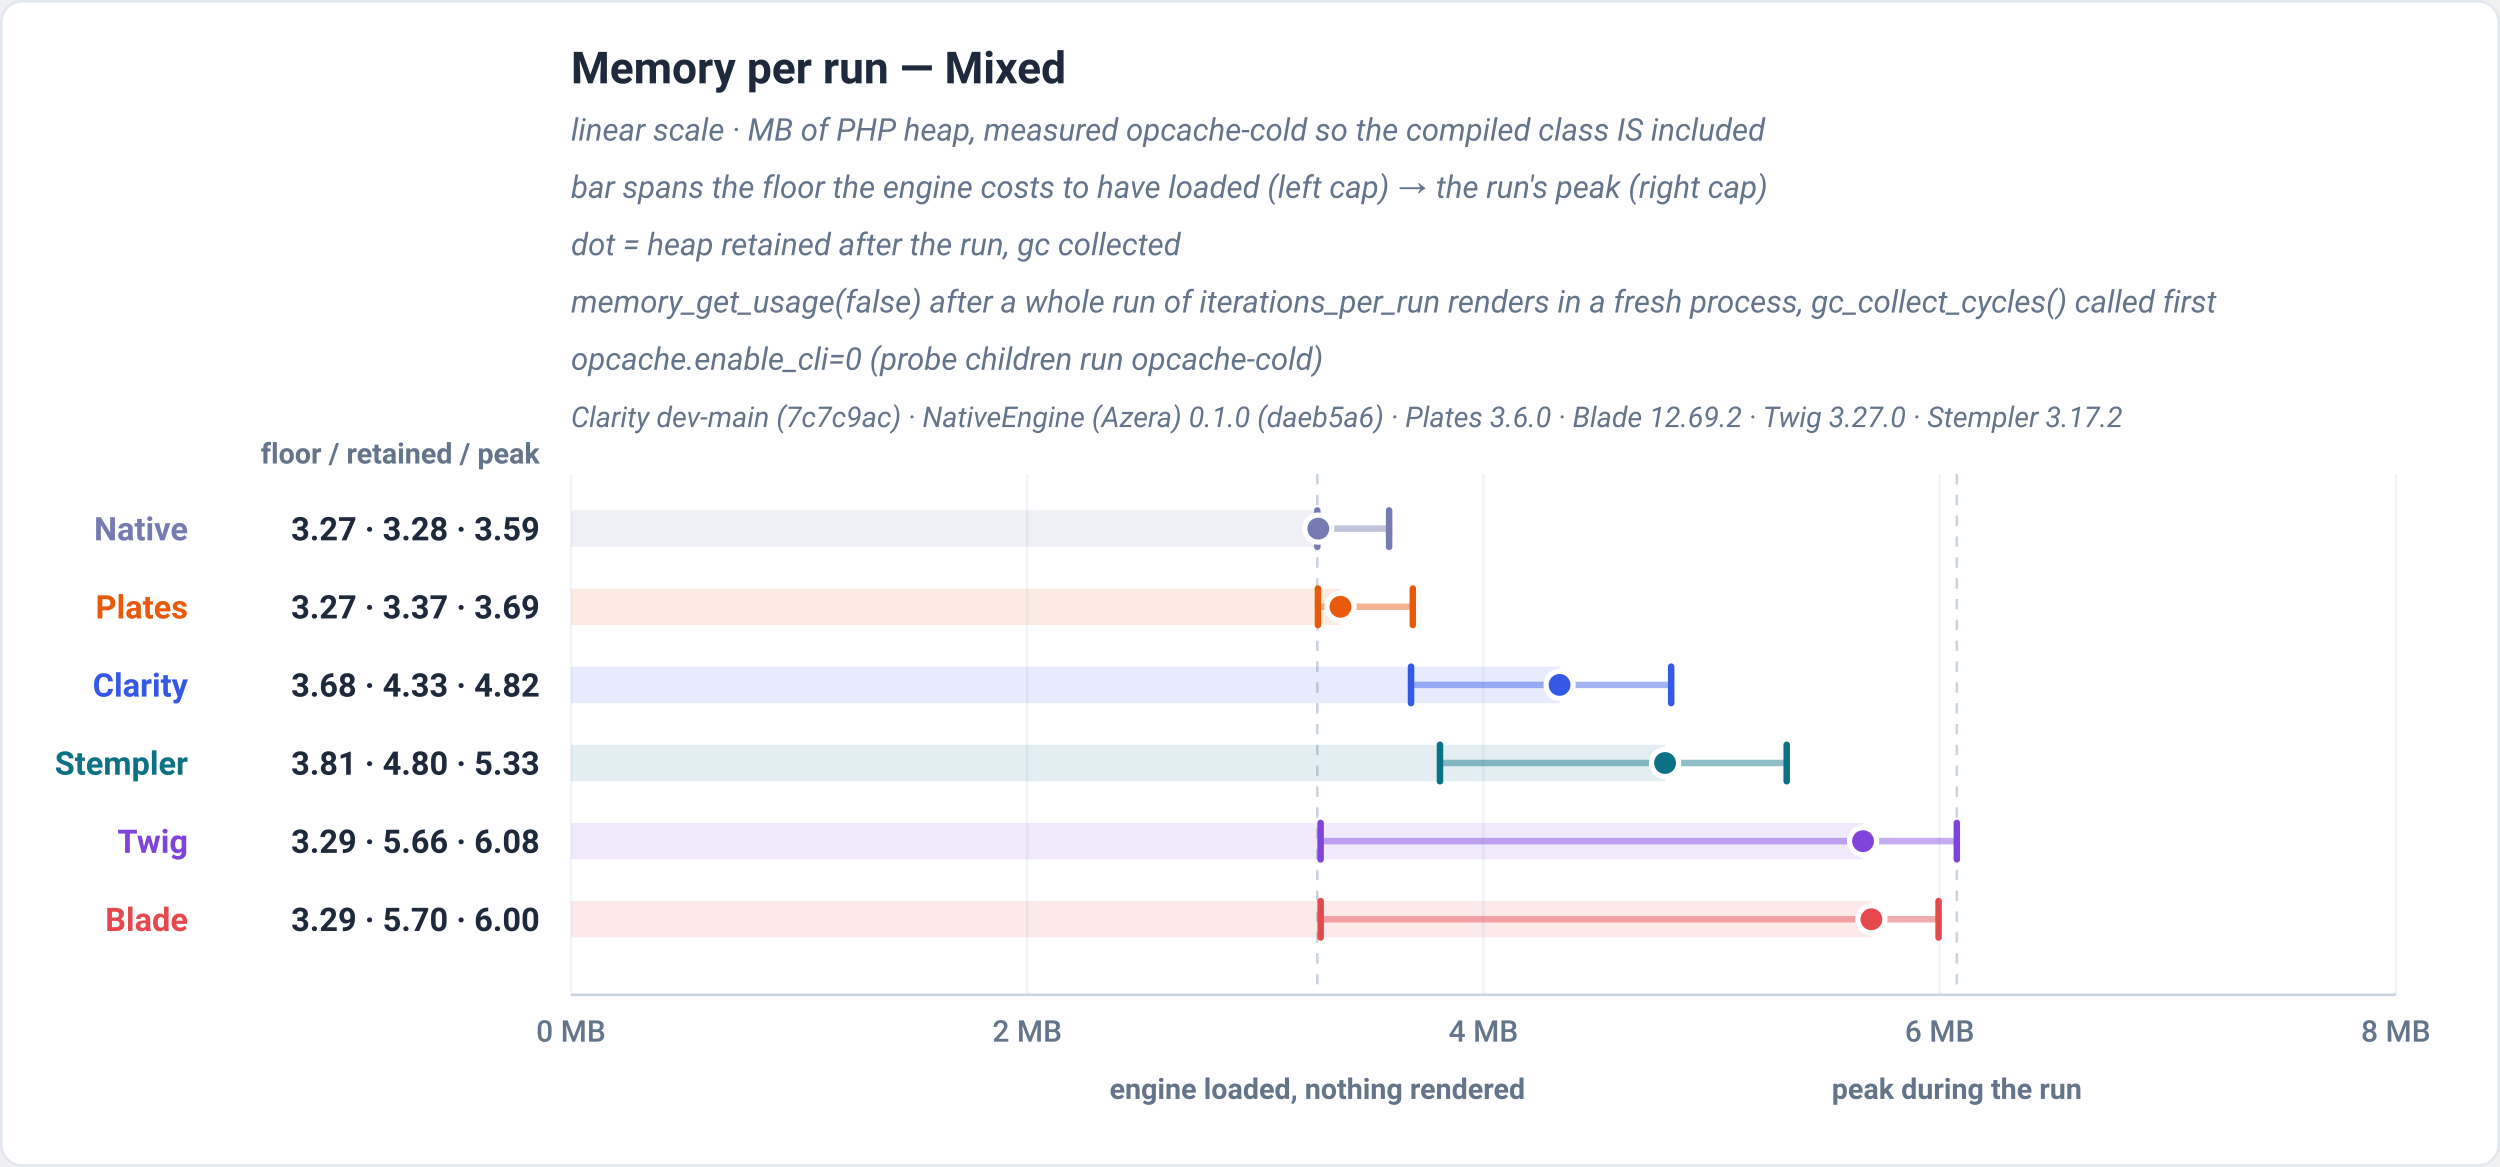
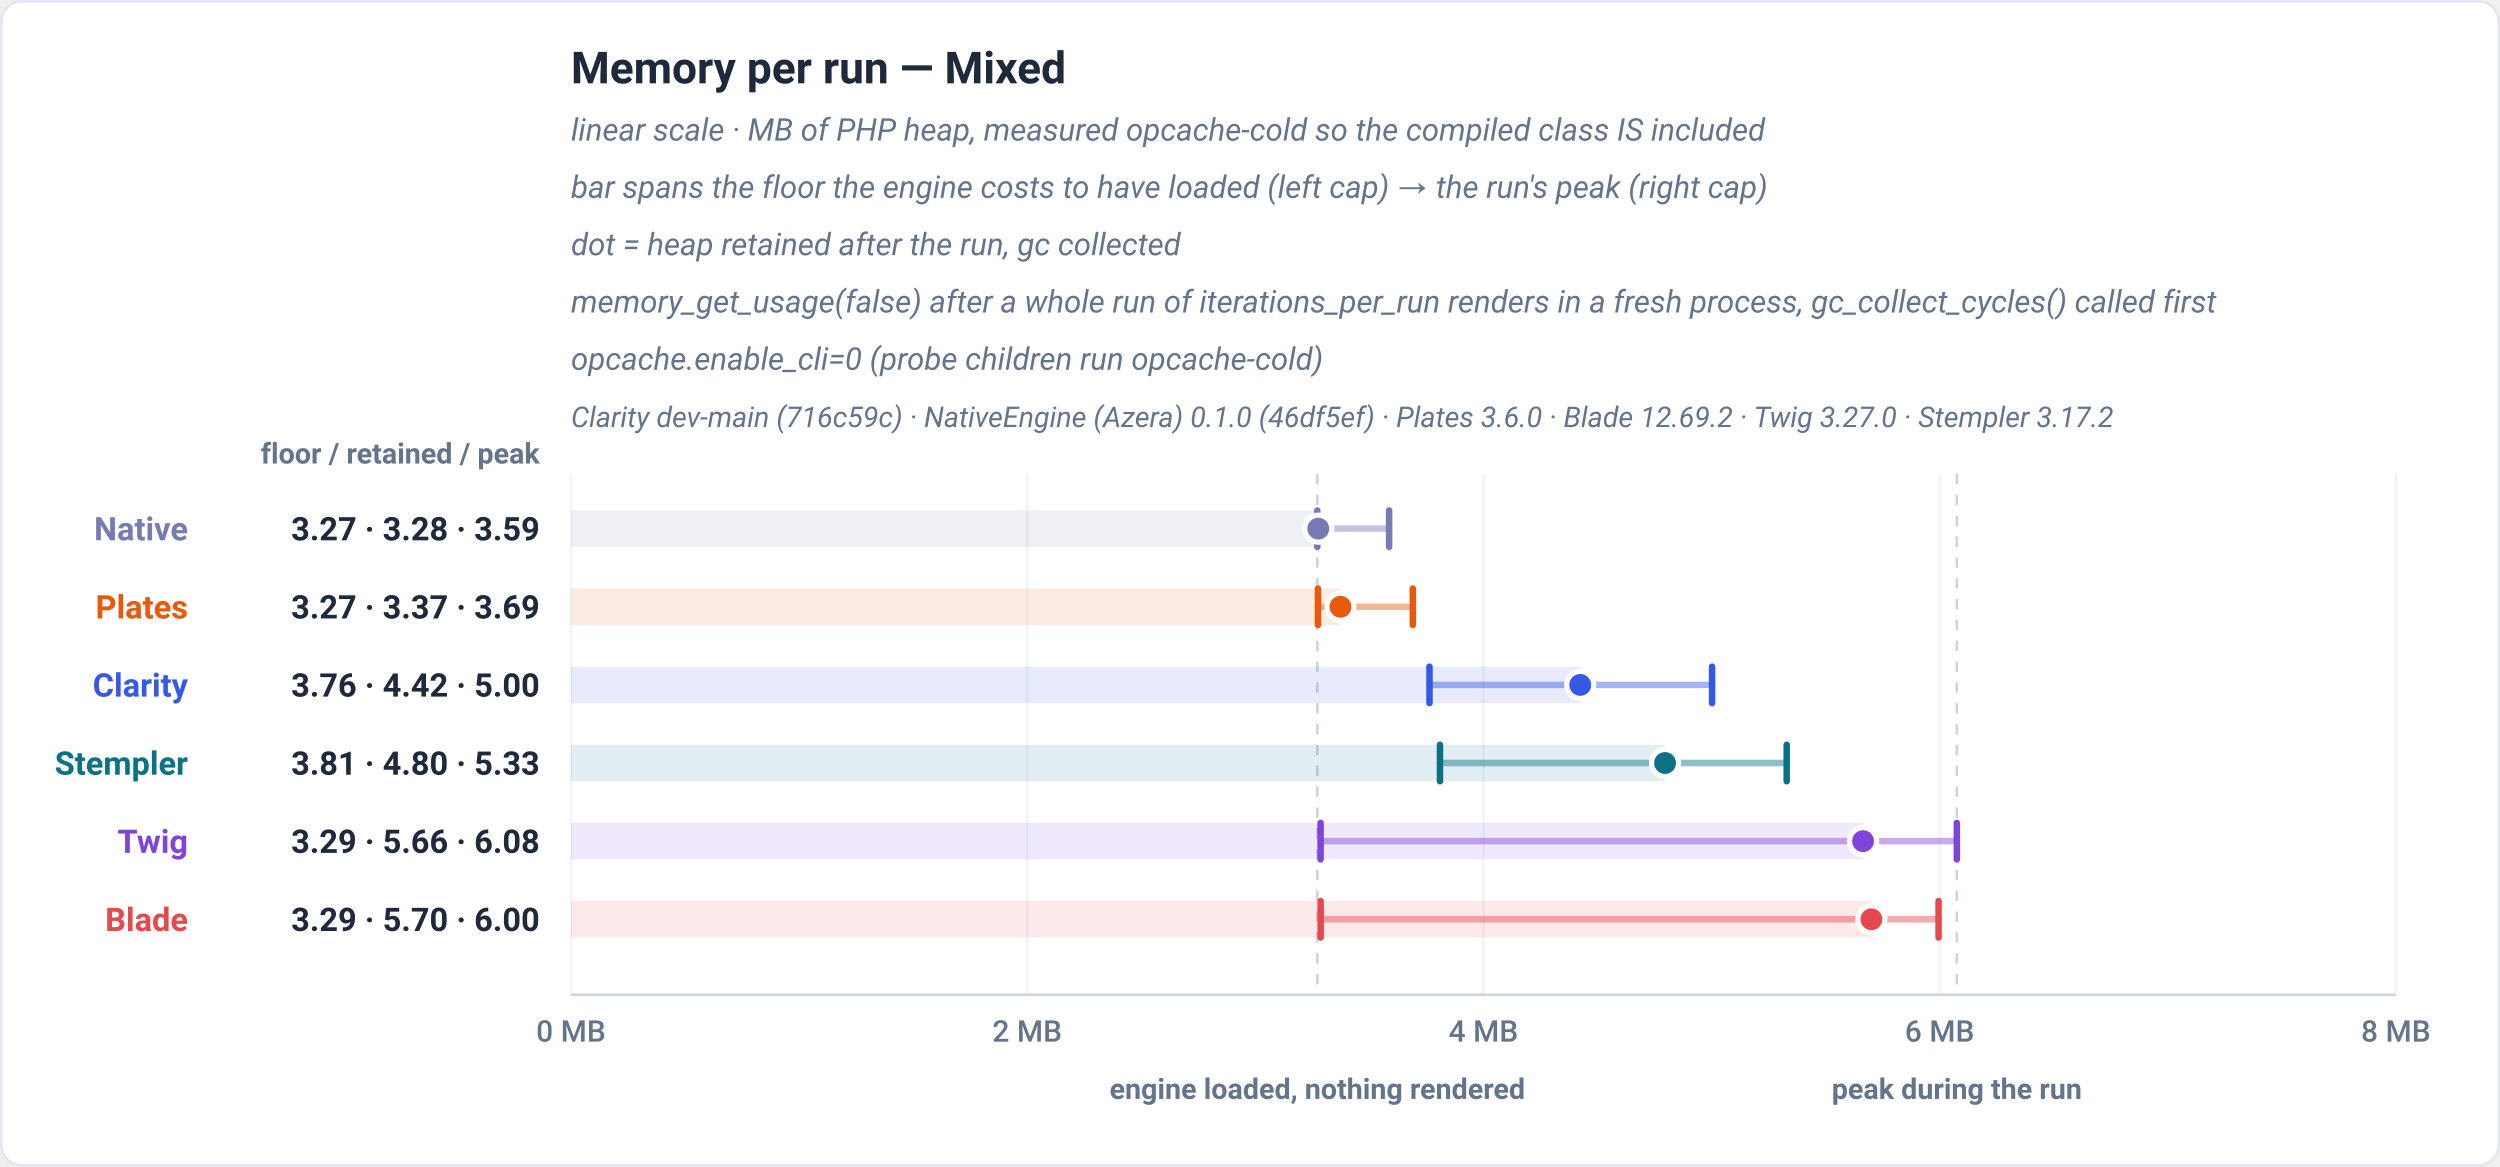
<svg xmlns="http://www.w3.org/2000/svg" viewBox="0 0 960 448" width="960" height="448" role="img" font-family="-apple-system,BlinkMacSystemFont,'Segoe UI',Roboto,Helvetica,Arial,sans-serif">
  <rect x="0.5" y="0.5" width="959" height="447" rx="8" fill="#ffffff" stroke="#e2e8f0" />
  <text x="219.25" y="32" font-family="-apple-system,BlinkMacSystemFont,'Segoe UI',Roboto,Helvetica,Arial,sans-serif" font-size="17" font-weight="700" fill="#1e293b" text-anchor="start">Memory per run — Mixed</text>
  <text x="219.25" y="54" font-family="-apple-system,BlinkMacSystemFont,'Segoe UI',Roboto,Helvetica,Arial,sans-serif" font-size="12" font-weight="400" fill="#64748b" text-anchor="start" font-style="italic">linear scale · MB of PHP heap, measured opcache-cold so the compiled class IS included</text>
  <text x="219.25" y="76" font-family="-apple-system,BlinkMacSystemFont,'Segoe UI',Roboto,Helvetica,Arial,sans-serif" font-size="12" font-weight="400" fill="#64748b" text-anchor="start" font-style="italic">bar spans the floor the engine costs to have loaded (left cap) → the run's peak (right cap)</text>
  <text x="219.25" y="98" font-family="-apple-system,BlinkMacSystemFont,'Segoe UI',Roboto,Helvetica,Arial,sans-serif" font-size="12" font-weight="400" fill="#64748b" text-anchor="start" font-style="italic">dot = heap retained after the run, gc collected</text>
  <text x="219.25" y="120" font-family="-apple-system,BlinkMacSystemFont,'Segoe UI',Roboto,Helvetica,Arial,sans-serif" font-size="12" font-weight="400" fill="#64748b" text-anchor="start" font-style="italic">memory_get_usage(false) after a whole run of iterations_per_run renders in a fresh process, gc_collect_cycles() called first</text>
  <text x="219.25" y="142" font-family="-apple-system,BlinkMacSystemFont,'Segoe UI',Roboto,Helvetica,Arial,sans-serif" font-size="12" font-weight="400" fill="#64748b" text-anchor="start" font-style="italic">opcache.enable_cli=0 (probe children run opcache-cold)</text>
-   <text x="219.25" y="164" font-family="-apple-system,BlinkMacSystemFont,'Segoe UI',Roboto,Helvetica,Arial,sans-serif" font-size="11" font-weight="400" fill="#64748b" text-anchor="start" font-style="italic">Clarity dev-main (7c7c9ac) · NativeEngine (Azera) 0.1.0 (daeb5a6) · Plates 3.6.0 · Blade 12.69.2 · Twig 3.27.0 · Stempler 3.17.2</text>
+   <text x="219.25" y="164" font-family="-apple-system,BlinkMacSystemFont,'Segoe UI',Roboto,Helvetica,Arial,sans-serif" font-size="11" font-weight="400" fill="#64748b" text-anchor="start" font-style="italic">Clarity dev-main (716c59c) · NativeEngine (Azera) 0.1.0 (46df5ef) · Plates 3.6.0 · Blade 12.69.2 · Twig 3.27.0 · Stempler 3.17.2</text>
  <text x="207.25" y="178" font-family="-apple-system,BlinkMacSystemFont,'Segoe UI',Roboto,Helvetica,Arial,sans-serif" font-size="11" font-weight="600" fill="#64748b" text-anchor="end">floor / retained / peak</text>
  <line x1="219.25" y1="182" x2="219.25" y2="382" stroke="#f1f5f9" stroke-width="1" />
  <text x="219.25" y="400" font-family="-apple-system,BlinkMacSystemFont,'Segoe UI',Roboto,Helvetica,Arial,sans-serif" font-size="11.5" font-weight="500" fill="#64748b" text-anchor="middle">0 MB</text>
  <line x1="394.44" y1="182" x2="394.44" y2="382" stroke="#f1f5f9" stroke-width="1" />
  <text x="394.44" y="400" font-family="-apple-system,BlinkMacSystemFont,'Segoe UI',Roboto,Helvetica,Arial,sans-serif" font-size="11.5" font-weight="500" fill="#64748b" text-anchor="middle">2 MB</text>
  <line x1="569.63" y1="182" x2="569.63" y2="382" stroke="#f1f5f9" stroke-width="1" />
  <text x="569.63" y="400" font-family="-apple-system,BlinkMacSystemFont,'Segoe UI',Roboto,Helvetica,Arial,sans-serif" font-size="11.5" font-weight="500" fill="#64748b" text-anchor="middle">4 MB</text>
  <line x1="744.81" y1="182" x2="744.81" y2="382" stroke="#f1f5f9" stroke-width="1" />
  <text x="744.81" y="400" font-family="-apple-system,BlinkMacSystemFont,'Segoe UI',Roboto,Helvetica,Arial,sans-serif" font-size="11.5" font-weight="500" fill="#64748b" text-anchor="middle">6 MB</text>
  <line x1="920" y1="182" x2="920" y2="382" stroke="#f1f5f9" stroke-width="1" />
  <text x="920" y="400" font-family="-apple-system,BlinkMacSystemFont,'Segoe UI',Roboto,Helvetica,Arial,sans-serif" font-size="11.5" font-weight="500" fill="#64748b" text-anchor="middle">8 MB</text>
  <line x1="505.85" y1="182" x2="505.85" y2="382" stroke="#cbd5e1" stroke-width="1" stroke-dasharray="4 4" />
  <text x="505.85" y="422" font-family="-apple-system,BlinkMacSystemFont,'Segoe UI',Roboto,Helvetica,Arial,sans-serif" font-size="11" font-weight="600" fill="#64748b" text-anchor="middle">engine loaded, nothing rendered</text>
  <line x1="751.42" y1="182" x2="751.42" y2="382" stroke="#cbd5e1" stroke-width="1" stroke-dasharray="4 4" />
  <text x="751.42" y="422" font-family="-apple-system,BlinkMacSystemFont,'Segoe UI',Roboto,Helvetica,Arial,sans-serif" font-size="11" font-weight="600" fill="#64748b" text-anchor="middle">peak during the run</text>
  <line x1="219.25" y1="382" x2="920" y2="382" stroke="#cbd5e1" stroke-width="1" />
  <rect x="219.25" y="196" width="286.97" height="14" fill="#777bb3" fill-opacity="0.12" />
  <line x1="505.85" y1="203" x2="533.42" y2="203" stroke="#777bb3" stroke-width="2.5" stroke-linecap="round" opacity="0.45" />
  <line x1="505.85" y1="196" x2="505.85" y2="210" stroke="#777bb3" stroke-width="2.5" stroke-linecap="round" />
  <line x1="533.42" y1="196" x2="533.42" y2="210" stroke="#777bb3" stroke-width="2.5" stroke-linecap="round" />
  <circle cx="506.22" cy="203" r="5.2" fill="#777bb3" stroke="#ffffff" stroke-width="2" />
  <text x="72.18" y="207.5" font-family="-apple-system,BlinkMacSystemFont,'Segoe UI',Roboto,Helvetica,Arial,sans-serif" font-size="12.5" font-weight="700" fill="#777bb3" text-anchor="end">Native</text>
  <text x="207.25" y="207.5" font-family="-apple-system,BlinkMacSystemFont,'Segoe UI',Roboto,Helvetica,Arial,sans-serif" font-size="12.5" font-weight="700" fill="#1e293b" text-anchor="end">3.27 · 3.28 · 3.59</text>
  <rect x="219.25" y="226" width="295.49" height="14" fill="#e8590c" fill-opacity="0.12" />
  <line x1="506.09" y1="233" x2="542.52" y2="233" stroke="#e8590c" stroke-width="2.5" stroke-linecap="round" opacity="0.45" />
  <line x1="506.09" y1="226" x2="506.09" y2="240" stroke="#e8590c" stroke-width="2.5" stroke-linecap="round" />
  <line x1="542.52" y1="226" x2="542.52" y2="240" stroke="#e8590c" stroke-width="2.5" stroke-linecap="round" />
  <circle cx="514.74" cy="233" r="5.2" fill="#e8590c" stroke="#ffffff" stroke-width="2" />
  <text x="72.18" y="237.5" font-family="-apple-system,BlinkMacSystemFont,'Segoe UI',Roboto,Helvetica,Arial,sans-serif" font-size="12.5" font-weight="700" fill="#e8590c" text-anchor="end">Plates</text>
  <text x="207.25" y="237.5" font-family="-apple-system,BlinkMacSystemFont,'Segoe UI',Roboto,Helvetica,Arial,sans-serif" font-size="12.5" font-weight="700" fill="#1e293b" text-anchor="end">3.27 · 3.37 · 3.69</text>
-   <rect x="219.25" y="256" width="379.63" height="14" fill="#3459e6" fill-opacity="0.12" />
-   <line x1="541.83" y1="263" x2="641.73" y2="263" stroke="#3459e6" stroke-width="2.5" stroke-linecap="round" opacity="0.45" />
-   <line x1="541.83" y1="256" x2="541.83" y2="270" stroke="#3459e6" stroke-width="2.5" stroke-linecap="round" />
-   <line x1="641.73" y1="256" x2="641.73" y2="270" stroke="#3459e6" stroke-width="2.5" stroke-linecap="round" />
-   <circle cx="598.88" cy="263" r="5.2" fill="#3459e6" stroke="#ffffff" stroke-width="2" />
+   <rect x="219.25" y="256" width="387.56" height="14" fill="#3459e6" fill-opacity="0.12" />
+   <line x1="548.92" y1="263" x2="657.44" y2="263" stroke="#3459e6" stroke-width="2.5" stroke-linecap="round" opacity="0.45" />
+   <line x1="548.92" y1="256" x2="548.92" y2="270" stroke="#3459e6" stroke-width="2.5" stroke-linecap="round" />
+   <line x1="657.44" y1="256" x2="657.44" y2="270" stroke="#3459e6" stroke-width="2.5" stroke-linecap="round" />
+   <circle cx="606.81" cy="263" r="5.2" fill="#3459e6" stroke="#ffffff" stroke-width="2" />
  <text x="72.18" y="267.5" font-family="-apple-system,BlinkMacSystemFont,'Segoe UI',Roboto,Helvetica,Arial,sans-serif" font-size="12.5" font-weight="700" fill="#3459e6" text-anchor="end">Clarity</text>
-   <text x="207.25" y="267.5" font-family="-apple-system,BlinkMacSystemFont,'Segoe UI',Roboto,Helvetica,Arial,sans-serif" font-size="12.5" font-weight="700" fill="#1e293b" text-anchor="end">3.68 · 4.33 · 4.82</text>
+   <text x="207.25" y="267.5" font-family="-apple-system,BlinkMacSystemFont,'Segoe UI',Roboto,Helvetica,Arial,sans-serif" font-size="12.5" font-weight="700" fill="#1e293b" text-anchor="end">3.76 · 4.42 · 5.00</text>
  <rect x="219.25" y="286" width="420.13" height="14" fill="#0b7285" fill-opacity="0.12" />
  <line x1="552.95" y1="293" x2="686.09" y2="293" stroke="#0b7285" stroke-width="2.5" stroke-linecap="round" opacity="0.45" />
  <line x1="552.95" y1="286" x2="552.95" y2="300" stroke="#0b7285" stroke-width="2.5" stroke-linecap="round" />
  <line x1="686.09" y1="286" x2="686.09" y2="300" stroke="#0b7285" stroke-width="2.5" stroke-linecap="round" />
  <circle cx="639.38" cy="293" r="5.2" fill="#0b7285" stroke="#ffffff" stroke-width="2" />
  <text x="72.18" y="297.5" font-family="-apple-system,BlinkMacSystemFont,'Segoe UI',Roboto,Helvetica,Arial,sans-serif" font-size="12.5" font-weight="700" fill="#0b7285" text-anchor="end">Stempler</text>
  <text x="207.25" y="297.5" font-family="-apple-system,BlinkMacSystemFont,'Segoe UI',Roboto,Helvetica,Arial,sans-serif" font-size="12.5" font-weight="700" fill="#1e293b" text-anchor="end">3.81 · 4.80 · 5.33</text>
  <rect x="219.25" y="316" width="496.16" height="14" fill="#8044db" fill-opacity="0.12" />
  <line x1="507.11" y1="323" x2="751.42" y2="323" stroke="#8044db" stroke-width="2.5" stroke-linecap="round" opacity="0.45" />
  <line x1="507.11" y1="316" x2="507.11" y2="330" stroke="#8044db" stroke-width="2.5" stroke-linecap="round" />
  <line x1="751.42" y1="316" x2="751.42" y2="330" stroke="#8044db" stroke-width="2.5" stroke-linecap="round" />
  <circle cx="715.41" cy="323" r="5.2" fill="#8044db" stroke="#ffffff" stroke-width="2" />
  <text x="72.18" y="327.5" font-family="-apple-system,BlinkMacSystemFont,'Segoe UI',Roboto,Helvetica,Arial,sans-serif" font-size="12.5" font-weight="700" fill="#8044db" text-anchor="end">Twig</text>
  <text x="207.25" y="327.5" font-family="-apple-system,BlinkMacSystemFont,'Segoe UI',Roboto,Helvetica,Arial,sans-serif" font-size="12.5" font-weight="700" fill="#1e293b" text-anchor="end">3.29 · 5.66 · 6.08</text>
  <rect x="219.25" y="346" width="499.37" height="14" fill="#e5484d" fill-opacity="0.12" />
  <line x1="507.13" y1="353" x2="744.41" y2="353" stroke="#e5484d" stroke-width="2.5" stroke-linecap="round" opacity="0.45" />
  <line x1="507.13" y1="346" x2="507.13" y2="360" stroke="#e5484d" stroke-width="2.5" stroke-linecap="round" />
  <line x1="744.41" y1="346" x2="744.41" y2="360" stroke="#e5484d" stroke-width="2.5" stroke-linecap="round" />
  <circle cx="718.62" cy="353" r="5.2" fill="#e5484d" stroke="#ffffff" stroke-width="2" />
  <text x="72.18" y="357.5" font-family="-apple-system,BlinkMacSystemFont,'Segoe UI',Roboto,Helvetica,Arial,sans-serif" font-size="12.5" font-weight="700" fill="#e5484d" text-anchor="end">Blade</text>
  <text x="207.25" y="357.5" font-family="-apple-system,BlinkMacSystemFont,'Segoe UI',Roboto,Helvetica,Arial,sans-serif" font-size="12.5" font-weight="700" fill="#1e293b" text-anchor="end">3.29 · 5.70 · 6.00</text>
</svg>
